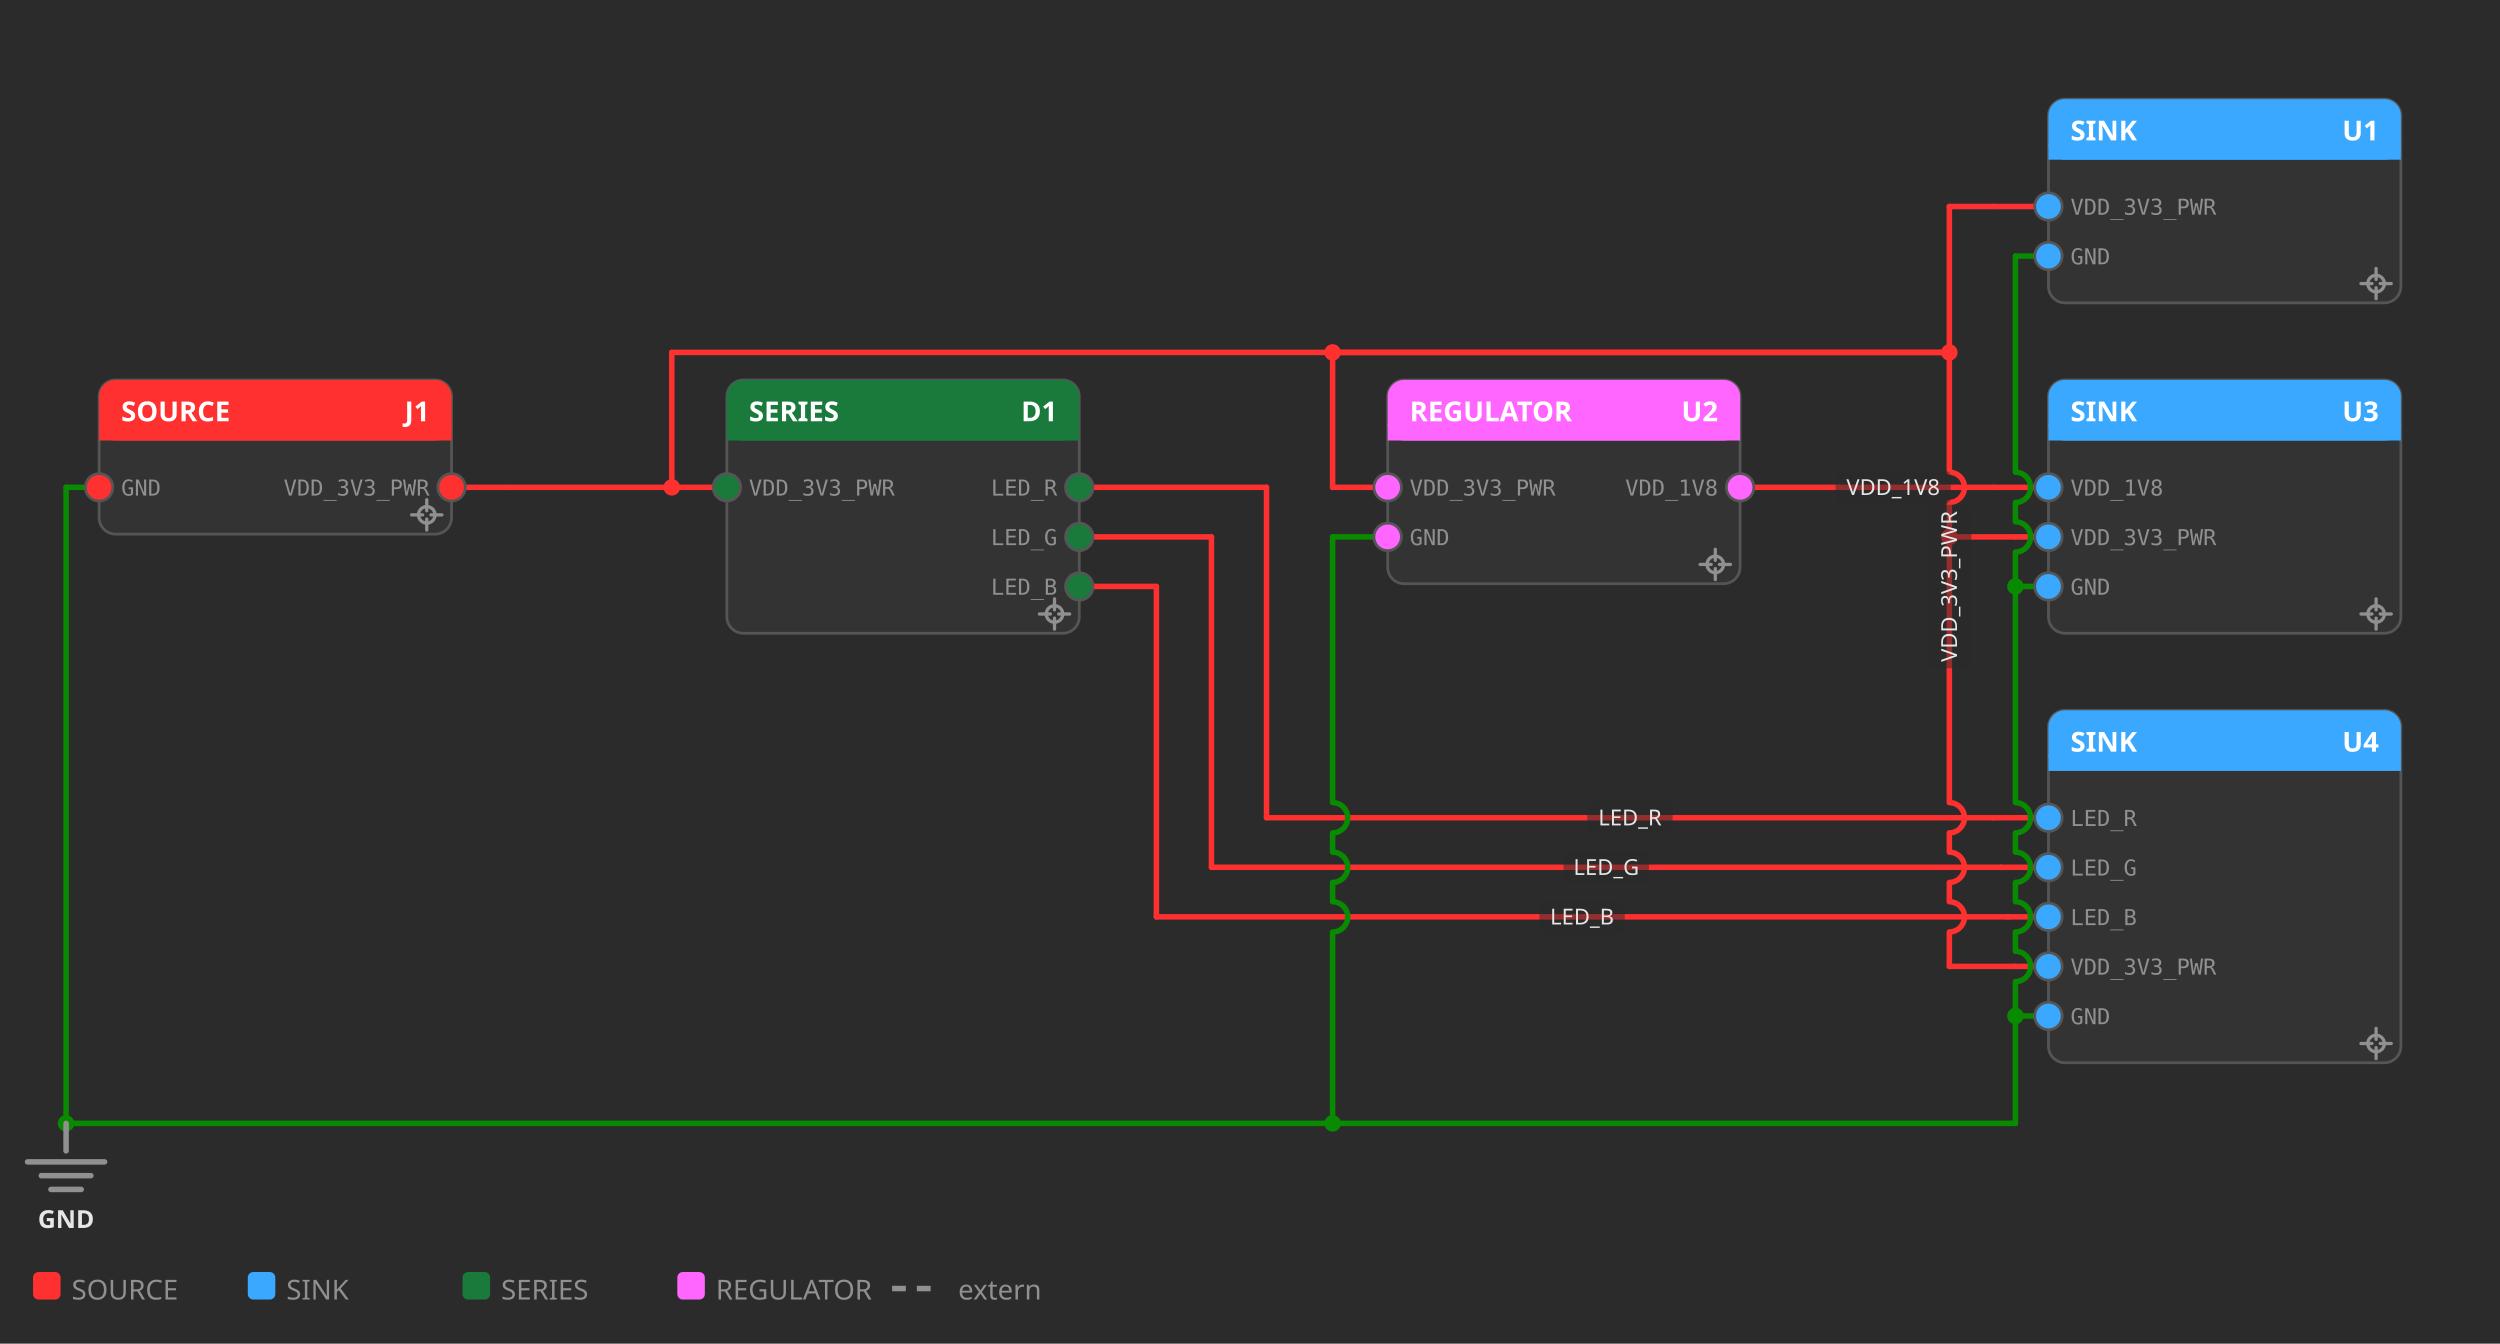
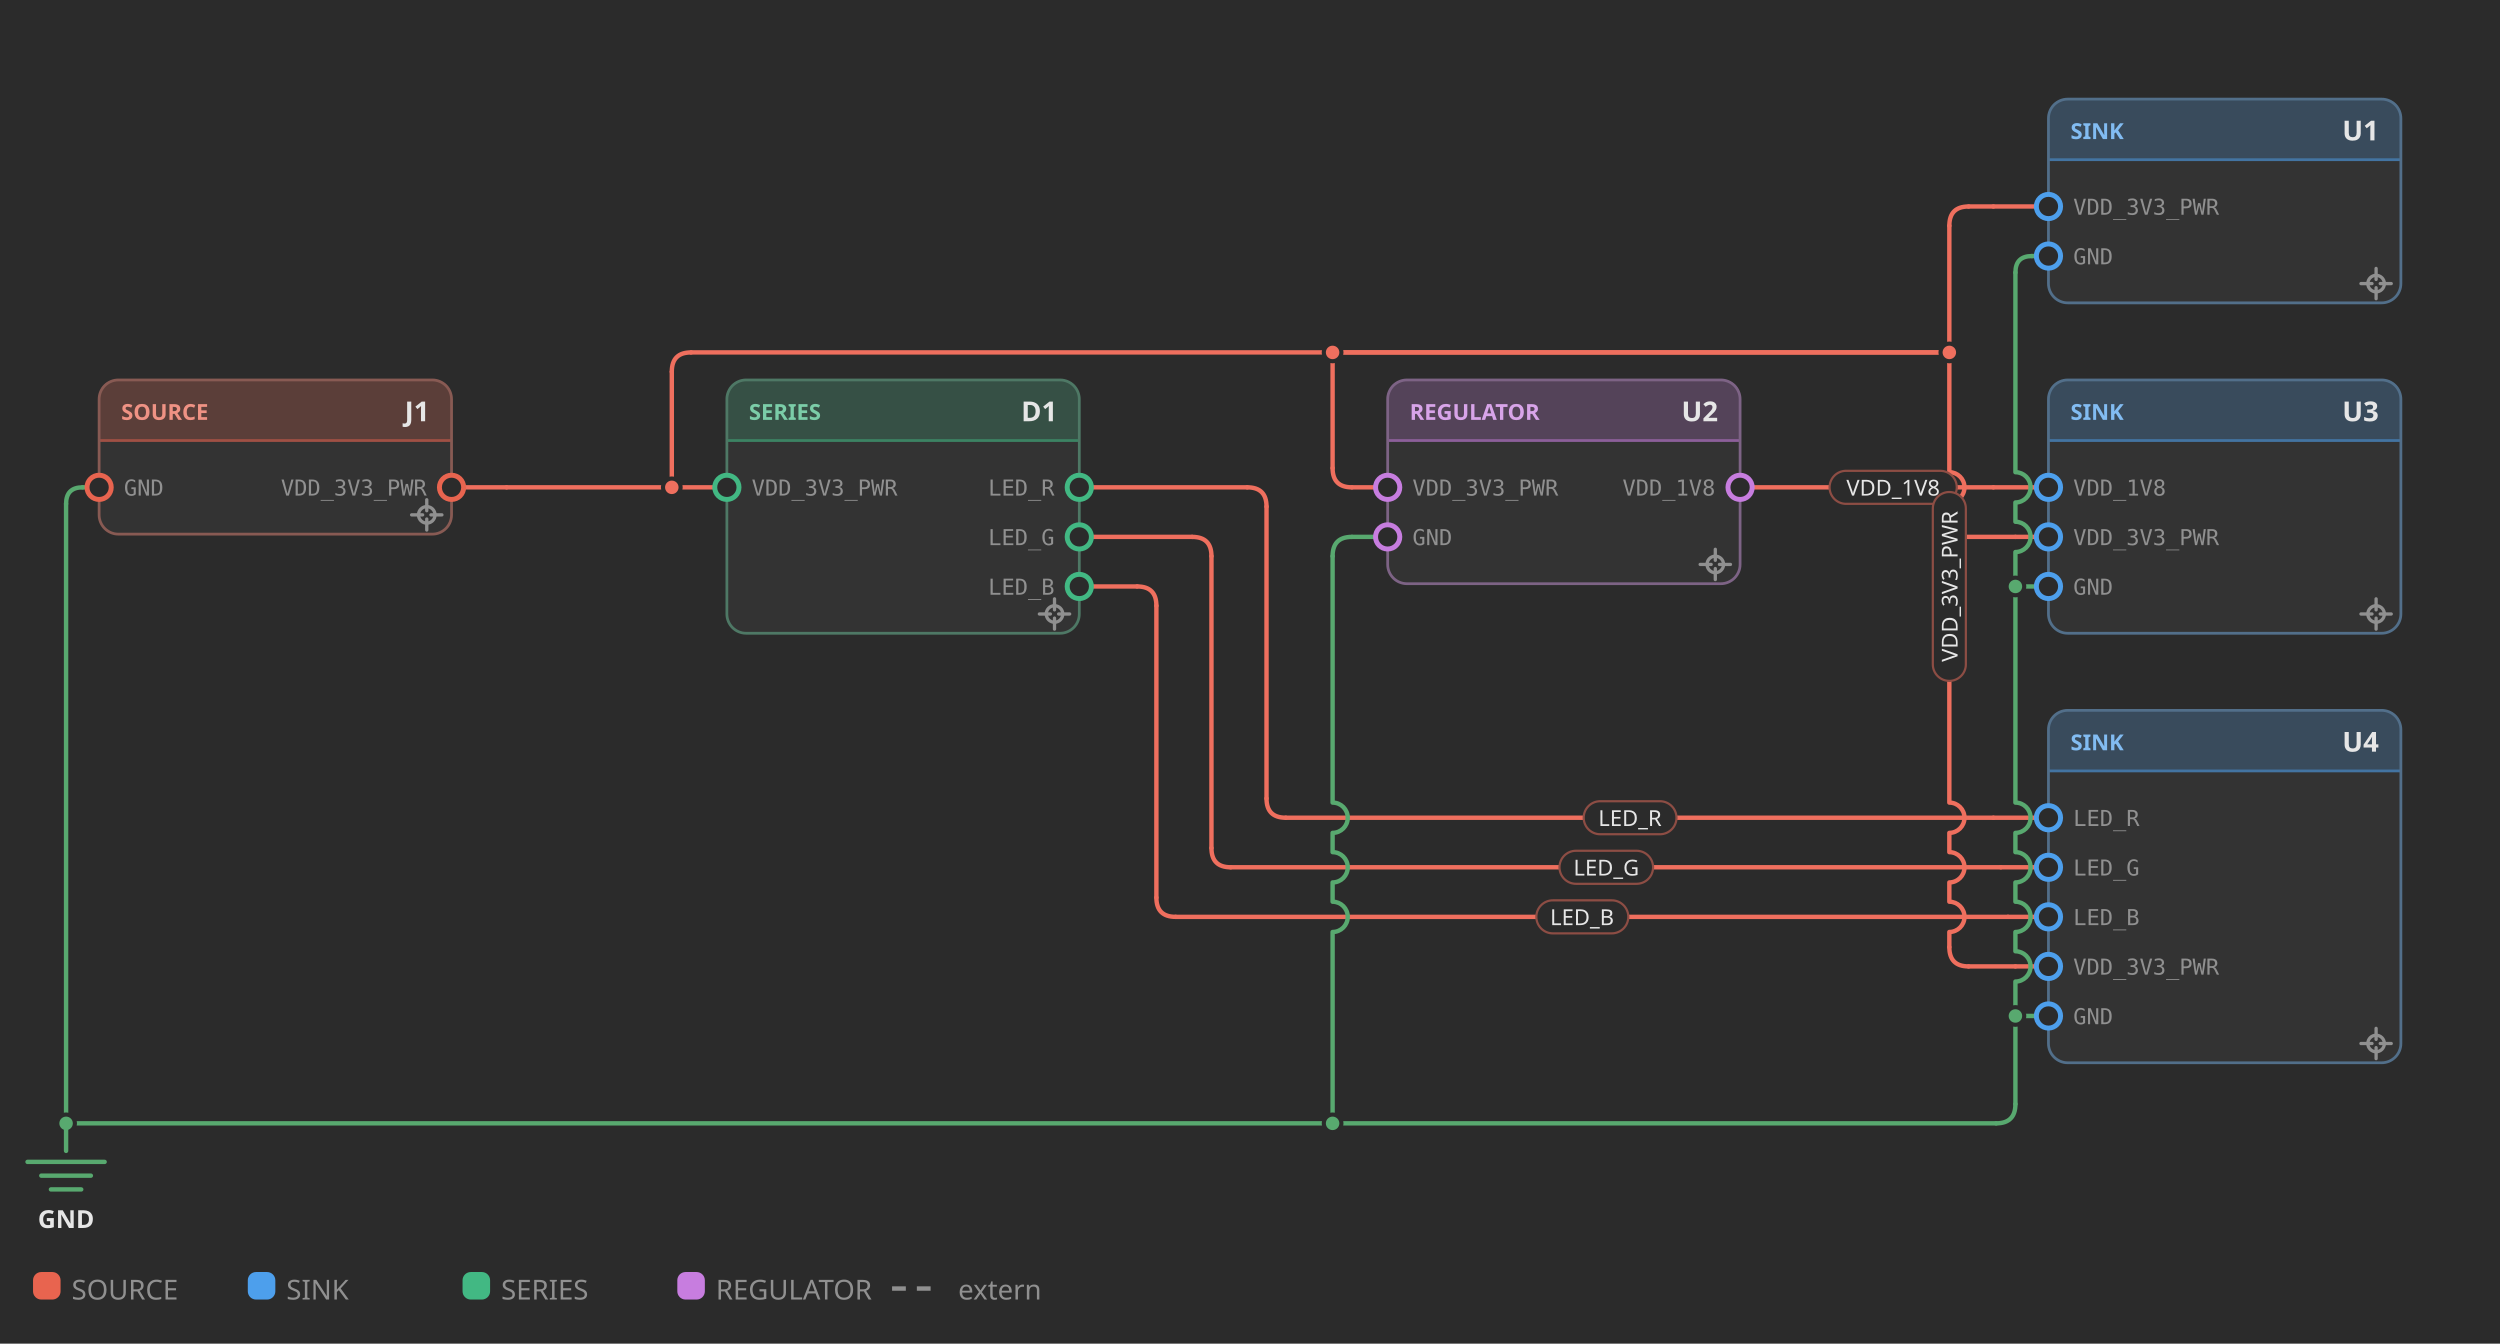
<svg xmlns="http://www.w3.org/2000/svg" width="908" height="488" viewBox="0 0 908 488">
  <rect width="100%" height="100%" fill="#2b2b2b" />
-   <line x1="392" y1="213" x2="420" y2="213" stroke="#ff3030" stroke-width="2" stroke-linecap="round" />
-   <line x1="420" y1="333" x2="729.3" y2="333" stroke="#ff3030" stroke-width="2" stroke-linecap="round" />
-   <line x1="729.3" y1="333" x2="744" y2="333" stroke="#ff3030" stroke-width="2" stroke-linecap="round" />
-   <line x1="392" y1="195" x2="440" y2="195" stroke="#ff3030" stroke-width="2" stroke-linecap="round" />
-   <line x1="440" y1="315" x2="726.7" y2="315" stroke="#ff3030" stroke-width="2" stroke-linecap="round" />
-   <line x1="726.7" y1="315" x2="744" y2="315" stroke="#ff3030" stroke-width="2" stroke-linecap="round" />
-   <line x1="392" y1="177" x2="460" y2="177" stroke="#ff3030" stroke-width="2" stroke-linecap="round" />
-   <line x1="460" y1="297" x2="724" y2="297" stroke="#ff3030" stroke-width="2" stroke-linecap="round" />
-   <line x1="724" y1="297" x2="744" y2="297" stroke="#ff3030" stroke-width="2" stroke-linecap="round" />
-   <line x1="632" y1="177" x2="668" y2="177" stroke="#ff3030" stroke-width="2" stroke-linecap="round" />
-   <line x1="668" y1="177" x2="724" y2="177" stroke="#ff3030" stroke-width="2" stroke-linecap="round" />
-   <line x1="724" y1="177" x2="744" y2="177" stroke="#ff3030" stroke-width="2" stroke-linecap="round" />
-   <line x1="164" y1="177" x2="184" y2="177" stroke="#ff3030" stroke-width="2" stroke-linecap="round" />
-   <line x1="184" y1="177" x2="244" y2="177" stroke="#ff3030" stroke-width="2" stroke-linecap="round" />
-   <line x1="244" y1="177" x2="264" y2="177" stroke="#ff3030" stroke-width="2" stroke-linecap="round" />
-   <line x1="708" y1="75" x2="724" y2="75" stroke="#ff3030" stroke-width="2" stroke-linecap="round" />
-   <line x1="724" y1="75" x2="744" y2="75" stroke="#ff3030" stroke-width="2" stroke-linecap="round" />
-   <line x1="244" y1="128" x2="708" y2="128" stroke="#ff3030" stroke-width="2" stroke-linecap="round" />
-   <line x1="484" y1="177" x2="504" y2="177" stroke="#ff3030" stroke-width="2" stroke-linecap="round" />
-   <line x1="484" y1="128" x2="708" y2="128" stroke="#ff3030" stroke-width="2" stroke-linecap="round" />
-   <line x1="708" y1="195" x2="732" y2="195" stroke="#ff3030" stroke-width="2" stroke-linecap="round" />
-   <line x1="732" y1="195" x2="744" y2="195" stroke="#ff3030" stroke-width="2" stroke-linecap="round" />
-   <line x1="708" y1="351" x2="732" y2="351" stroke="#ff3030" stroke-width="2" stroke-linecap="round" />
-   <line x1="732" y1="351" x2="744" y2="351" stroke="#ff3030" stroke-width="2" stroke-linecap="round" />
-   <line x1="24" y1="408" x2="732" y2="408" stroke="#088b00" stroke-width="2" stroke-linecap="round" />
-   <line x1="24" y1="177" x2="36" y2="177" stroke="#088b00" stroke-width="2" stroke-linecap="round" />
-   <line x1="484" y1="195" x2="504" y2="195" stroke="#088b00" stroke-width="2" stroke-linecap="round" />
-   <line x1="732" y1="93" x2="744" y2="93" stroke="#088b00" stroke-width="2" stroke-linecap="round" />
-   <line x1="732" y1="213" x2="744" y2="213" stroke="#088b00" stroke-width="2" stroke-linecap="round" />
-   <line x1="732" y1="369" x2="744" y2="369" stroke="#088b00" stroke-width="2" stroke-linecap="round" />
-   <path d="M 420,213 V 333" fill="none" stroke="#ff3030" stroke-width="2" stroke-linecap="round" stroke-linejoin="round" />
-   <path d="M 440,195 V 315" fill="none" stroke="#ff3030" stroke-width="2" stroke-linecap="round" stroke-linejoin="round" />
-   <path d="M 460,177 V 297" fill="none" stroke="#ff3030" stroke-width="2" stroke-linecap="round" stroke-linejoin="round" />
-   <path d="M 708,75 V 171.5 A 5.5,5.5 0 0 1 708,182.5 V 291.5 A 5.5,5.5 0 0 1 708,302.5 V 309.5 A 5.5,5.5 0 0 1 708,320.5 V 327.5 A 5.5,5.5 0 0 1 708,338.5 V 351" fill="none" stroke="#ff3030" stroke-width="2" stroke-linecap="round" stroke-linejoin="round" />
-   <path d="M 244,128 V 177" fill="none" stroke="#ff3030" stroke-width="2" stroke-linecap="round" stroke-linejoin="round" />
-   <path d="M 484,128 V 177" fill="none" stroke="#ff3030" stroke-width="2" stroke-linecap="round" stroke-linejoin="round" />
-   <path d="M 24,177 V 408" fill="none" stroke="#088b00" stroke-width="2" stroke-linecap="round" stroke-linejoin="round" />
-   <path d="M 484,195 V 291.5 A 5.5,5.5 0 0 1 484,302.5 V 309.5 A 5.5,5.5 0 0 1 484,320.5 V 327.5 A 5.5,5.5 0 0 1 484,338.5 V 408" fill="none" stroke="#088b00" stroke-width="2" stroke-linecap="round" stroke-linejoin="round" />
-   <path d="M 732,93 V 171.5 A 5.5,5.5 0 0 1 732,182.5 V 189.5 A 5.5,5.5 0 0 1 732,200.5 V 291.5 A 5.5,5.5 0 0 1 732,302.5 V 309.5 A 5.5,5.5 0 0 1 732,320.5 V 327.5 A 5.5,5.5 0 0 1 732,338.5 V 345.5 A 5.5,5.5 0 0 1 732,356.5 V 408" fill="none" stroke="#088b00" stroke-width="2" stroke-linecap="round" stroke-linejoin="round" />
-   <circle cx="24" cy="408" r="3" fill="#088b00" />
-   <circle cx="244" cy="177" r="3" fill="#ff3030" />
-   <circle cx="484" cy="128" r="3" fill="#ff3030" />
-   <circle cx="484" cy="408" r="3" fill="#088b00" />
-   <circle cx="708" cy="128" r="3" fill="#ff3030" />
-   <circle cx="708" cy="195" r="3" fill="#ff3030" />
-   <circle cx="732" cy="213" r="3" fill="#088b00" />
-   <circle cx="732" cy="369" r="3" fill="#088b00" />
-   <line x1="24" y1="408" x2="24" y2="418" stroke="#909090" stroke-width="2" stroke-linecap="round" />
-   <line x1="10" y1="422" x2="38" y2="422" stroke="#909090" stroke-width="2" stroke-linecap="round" />
-   <line x1="15" y1="427" x2="33" y2="427" stroke="#909090" stroke-width="2" stroke-linecap="round" />
-   <line x1="18.5" y1="432" x2="29.5" y2="432" stroke="#909090" stroke-width="2" stroke-linecap="round" />
+   <path d="M 392,213 H 413" fill="none" stroke="#ef6f5e" stroke-width="1.6" stroke-linecap="round" stroke-linejoin="round" />
+   <path d="M 427,333 H 729.3" fill="none" stroke="#ef6f5e" stroke-width="1.6" stroke-linecap="round" stroke-linejoin="round" />
+   <path d="M 729.3,333 H 744" fill="none" stroke="#ef6f5e" stroke-width="1.6" stroke-linecap="round" stroke-linejoin="round" />
+   <path d="M 392,195 H 433" fill="none" stroke="#ef6f5e" stroke-width="1.6" stroke-linecap="round" stroke-linejoin="round" />
+   <path d="M 447,315 H 726.7" fill="none" stroke="#ef6f5e" stroke-width="1.6" stroke-linecap="round" stroke-linejoin="round" />
+   <path d="M 726.7,315 H 744" fill="none" stroke="#ef6f5e" stroke-width="1.6" stroke-linecap="round" stroke-linejoin="round" />
+   <path d="M 392,177 H 453" fill="none" stroke="#ef6f5e" stroke-width="1.6" stroke-linecap="round" stroke-linejoin="round" />
+   <path d="M 467,297 H 724" fill="none" stroke="#ef6f5e" stroke-width="1.6" stroke-linecap="round" stroke-linejoin="round" />
+   <path d="M 724,297 H 744" fill="none" stroke="#ef6f5e" stroke-width="1.6" stroke-linecap="round" stroke-linejoin="round" />
+   <path d="M 632,177 H 668" fill="none" stroke="#ef6f5e" stroke-width="1.6" stroke-linecap="round" stroke-linejoin="round" />
+   <path d="M 668,177 H 724" fill="none" stroke="#ef6f5e" stroke-width="1.6" stroke-linecap="round" stroke-linejoin="round" />
+   <path d="M 724,177 H 744" fill="none" stroke="#ef6f5e" stroke-width="1.6" stroke-linecap="round" stroke-linejoin="round" />
+   <path d="M 164,177 H 184" fill="none" stroke="#ef6f5e" stroke-width="1.6" stroke-linecap="round" stroke-linejoin="round" />
+   <path d="M 184,177 H 244" fill="none" stroke="#ef6f5e" stroke-width="1.6" stroke-linecap="round" stroke-linejoin="round" />
+   <path d="M 244,177 H 264" fill="none" stroke="#ef6f5e" stroke-width="1.6" stroke-linecap="round" stroke-linejoin="round" />
+   <path d="M 715,75 H 724" fill="none" stroke="#ef6f5e" stroke-width="1.6" stroke-linecap="round" stroke-linejoin="round" />
+   <path d="M 724,75 H 744" fill="none" stroke="#ef6f5e" stroke-width="1.6" stroke-linecap="round" stroke-linejoin="round" />
+   <path d="M 251,128 H 708" fill="none" stroke="#ef6f5e" stroke-width="1.6" stroke-linecap="round" stroke-linejoin="round" />
+   <path d="M 491,177 H 504" fill="none" stroke="#ef6f5e" stroke-width="1.6" stroke-linecap="round" stroke-linejoin="round" />
+   <path d="M 484,128 H 708" fill="none" stroke="#ef6f5e" stroke-width="1.6" stroke-linecap="round" stroke-linejoin="round" />
+   <path d="M 708,195 H 732" fill="none" stroke="#ef6f5e" stroke-width="1.6" stroke-linecap="round" stroke-linejoin="round" />
+   <path d="M 732,195 H 744" fill="none" stroke="#ef6f5e" stroke-width="1.6" stroke-linecap="round" stroke-linejoin="round" />
+   <path d="M 715,351 H 732" fill="none" stroke="#ef6f5e" stroke-width="1.6" stroke-linecap="round" stroke-linejoin="round" />
+   <path d="M 732,351 H 744" fill="none" stroke="#ef6f5e" stroke-width="1.6" stroke-linecap="round" stroke-linejoin="round" />
+   <path d="M 24,408 H 725" fill="none" stroke="#58a96f" stroke-width="1.6" stroke-linecap="round" stroke-linejoin="round" />
+   <path d="M 30,177 H 36" fill="none" stroke="#58a96f" stroke-width="1.6" stroke-linecap="round" stroke-linejoin="round" />
+   <path d="M 491,195 H 504" fill="none" stroke="#58a96f" stroke-width="1.6" stroke-linecap="round" stroke-linejoin="round" />
+   <path d="M 738,93 H 744" fill="none" stroke="#58a96f" stroke-width="1.6" stroke-linecap="round" stroke-linejoin="round" />
+   <path d="M 732,213 H 744" fill="none" stroke="#58a96f" stroke-width="1.6" stroke-linecap="round" stroke-linejoin="round" />
+   <path d="M 732,369 H 744" fill="none" stroke="#58a96f" stroke-width="1.6" stroke-linecap="round" stroke-linejoin="round" />
+   <path d="M 420,220 V 326" fill="none" stroke="#ef6f5e" stroke-width="1.6" stroke-linecap="round" stroke-linejoin="round" />
+   <path d="M 440,202 V 308" fill="none" stroke="#ef6f5e" stroke-width="1.6" stroke-linecap="round" stroke-linejoin="round" />
+   <path d="M 460,184 V 290" fill="none" stroke="#ef6f5e" stroke-width="1.6" stroke-linecap="round" stroke-linejoin="round" />
+   <path d="M 708,82 V 171.5 A 5.5,5.5 0 0 1 708,182.5 V 291.5 A 5.5,5.5 0 0 1 708,302.5 V 309.5 A 5.5,5.5 0 0 1 708,320.5 V 327.5 A 5.5,5.5 0 0 1 708,338.5 V 344" fill="none" stroke="#ef6f5e" stroke-width="1.6" stroke-linecap="round" stroke-linejoin="round" />
+   <path d="M 244,135 V 177" fill="none" stroke="#ef6f5e" stroke-width="1.6" stroke-linecap="round" stroke-linejoin="round" />
+   <path d="M 484,128 V 170" fill="none" stroke="#ef6f5e" stroke-width="1.6" stroke-linecap="round" stroke-linejoin="round" />
+   <path d="M 24,183 V 408" fill="none" stroke="#58a96f" stroke-width="1.6" stroke-linecap="round" stroke-linejoin="round" />
+   <path d="M 484,202 V 291.5 A 5.5,5.5 0 0 1 484,302.5 V 309.5 A 5.5,5.5 0 0 1 484,320.5 V 327.5 A 5.5,5.5 0 0 1 484,338.5 V 408" fill="none" stroke="#58a96f" stroke-width="1.6" stroke-linecap="round" stroke-linejoin="round" />
+   <path d="M 732,99 V 171.5 A 5.5,5.5 0 0 1 732,182.5 V 189.5 A 5.5,5.5 0 0 1 732,200.5 V 291.5 A 5.5,5.5 0 0 1 732,302.5 V 309.5 A 5.5,5.5 0 0 1 732,320.5 V 327.5 A 5.5,5.5 0 0 1 732,338.5 V 345.5 A 5.5,5.5 0 0 1 732,356.5 V 401" fill="none" stroke="#58a96f" stroke-width="1.6" stroke-linecap="round" stroke-linejoin="round" />
+   <path d="M 413,213 Q 420,213 420,220" fill="none" stroke="#ef6f5e" stroke-width="1.6" stroke-linecap="round" stroke-linejoin="round" />
+   <path d="M 427,333 Q 420,333 420,326" fill="none" stroke="#ef6f5e" stroke-width="1.6" stroke-linecap="round" stroke-linejoin="round" />
+   <path d="M 433,195 Q 440,195 440,202" fill="none" stroke="#ef6f5e" stroke-width="1.6" stroke-linecap="round" stroke-linejoin="round" />
+   <path d="M 447,315 Q 440,315 440,308" fill="none" stroke="#ef6f5e" stroke-width="1.6" stroke-linecap="round" stroke-linejoin="round" />
+   <path d="M 453,177 Q 460,177 460,184" fill="none" stroke="#ef6f5e" stroke-width="1.6" stroke-linecap="round" stroke-linejoin="round" />
+   <path d="M 467,297 Q 460,297 460,290" fill="none" stroke="#ef6f5e" stroke-width="1.6" stroke-linecap="round" stroke-linejoin="round" />
+   <path d="M 715,75 Q 708,75 708,82" fill="none" stroke="#ef6f5e" stroke-width="1.6" stroke-linecap="round" stroke-linejoin="round" />
+   <path d="M 251,128 Q 244,128 244,135" fill="none" stroke="#ef6f5e" stroke-width="1.6" stroke-linecap="round" stroke-linejoin="round" />
+   <path d="M 491,177 Q 484,177 484,170" fill="none" stroke="#ef6f5e" stroke-width="1.6" stroke-linecap="round" stroke-linejoin="round" />
+   <path d="M 715,351 Q 708,351 708,344" fill="none" stroke="#ef6f5e" stroke-width="1.6" stroke-linecap="round" stroke-linejoin="round" />
+   <path d="M 725,408 Q 732,408 732,401" fill="none" stroke="#58a96f" stroke-width="1.6" stroke-linecap="round" stroke-linejoin="round" />
+   <path d="M 30,177 Q 24,177 24,183" fill="none" stroke="#58a96f" stroke-width="1.6" stroke-linecap="round" stroke-linejoin="round" />
+   <path d="M 491,195 Q 484,195 484,202" fill="none" stroke="#58a96f" stroke-width="1.6" stroke-linecap="round" stroke-linejoin="round" />
+   <path d="M 738,93 Q 732,93 732,99" fill="none" stroke="#58a96f" stroke-width="1.6" stroke-linecap="round" stroke-linejoin="round" />
+   <circle cx="24" cy="408" r="3.2" fill="#58a96f" stroke="#2b2b2b" stroke-width="1.5" />
+   <circle cx="244" cy="177" r="3.2" fill="#ef6f5e" stroke="#2b2b2b" stroke-width="1.5" />
+   <circle cx="484" cy="128" r="3.2" fill="#ef6f5e" stroke="#2b2b2b" stroke-width="1.5" />
+   <circle cx="484" cy="408" r="3.2" fill="#58a96f" stroke="#2b2b2b" stroke-width="1.5" />
+   <circle cx="708" cy="128" r="3.2" fill="#ef6f5e" stroke="#2b2b2b" stroke-width="1.5" />
+   <circle cx="708" cy="195" r="3.2" fill="#ef6f5e" stroke="#2b2b2b" stroke-width="1.5" />
+   <circle cx="732" cy="213" r="3.2" fill="#58a96f" stroke="#2b2b2b" stroke-width="1.5" />
+   <circle cx="732" cy="369" r="3.2" fill="#58a96f" stroke="#2b2b2b" stroke-width="1.5" />
+   <line x1="24" y1="408" x2="24" y2="418" stroke="#58a96f" stroke-width="1.6" stroke-linecap="round" />
+   <line x1="10" y1="422" x2="38" y2="422" stroke="#58a96f" stroke-width="1.6" stroke-linecap="round" />
+   <line x1="15" y1="427" x2="33" y2="427" stroke="#58a96f" stroke-width="1.6" stroke-linecap="round" />
+   <line x1="18.5" y1="432" x2="29.5" y2="432" stroke="#58a96f" stroke-width="1.6" stroke-linecap="round" />
  <text x="24" y="446" text-anchor="middle" fill="#e6e6e6" font-family="Segoe UI,sans-serif" font-size="9" font-weight="600">GND</text>
-   <rect class="topo-hit" data-label="J1" x="36" y="138" width="128" height="56" rx="6" fill="#333333" stroke="#555555" stroke-width="1" />
-   <rect x="36" y="138" width="128" height="22" rx="6" fill="#ff3030" />
-   <rect x="36" y="154" width="128" height="6" fill="#ff3030" />
-   <text x="44" y="153" fill="#ffffff" font-family="Segoe UI,sans-serif" font-size="10" font-weight="600">SOURCE</text>
-   <text x="156" y="153" fill="#ffffff" text-anchor="end" font-family="Segoe UI,sans-serif" font-size="10" font-weight="600">J1</text>
+   <rect class="topo-hit" data-label="J1" x="36" y="138" width="128" height="56" rx="7" fill="#333333" />
+   <path d="M 36,160 V 145 Q 36,138 43,138 H 157 Q 164,138 164,145 V 160 Z" fill="#5b3e39" />
+   <line x1="36" y1="160" x2="164" y2="160" stroke="#a05044" />
+   <text class="topo-head" x="44" y="152.5" fill="#ef9284" font-family="Segoe UI,sans-serif" font-size="8" font-weight="700">SOURCE</text>
+   <text class="topo-head" x="156" y="153" text-anchor="end" fill="#e6e6e6" font-family="Segoe UI,sans-serif" font-size="10" font-weight="600">J1</text>
+   <rect x="36" y="138" width="128" height="56" rx="7" fill="none" stroke="#885a53" stroke-width="1" />
  <circle class="topo-jump" cx="155" cy="187" r="3" fill="none" stroke="#909090" stroke-width="1.2" />
  <line x1="156.5" y1="187" x2="160.5" y2="187" stroke="#909090" stroke-width="1.2" stroke-linecap="round" />
  <line x1="153.5" y1="187" x2="149.5" y2="187" stroke="#909090" stroke-width="1.2" stroke-linecap="round" />
  <line x1="155" y1="188.5" x2="155" y2="192.5" stroke="#909090" stroke-width="1.2" stroke-linecap="round" />
  <line x1="155" y1="185.5" x2="155" y2="181.5" stroke="#909090" stroke-width="1.2" stroke-linecap="round" />
-   <circle cx="164" cy="177" r="5" fill="#ff3030" stroke="#555555" stroke-width="1" />
-   <text x="156" y="180" text-anchor="end" fill="#909090" font-family="Consolas,monospace" font-size="8">VDD_3V3_PWR</text>
-   <circle cx="36" cy="177" r="5" fill="#ff3030" stroke="#555555" stroke-width="1" />
-   <text x="44" y="180" text-anchor="start" fill="#909090" font-family="Consolas,monospace" font-size="8">GND</text>
-   <rect class="topo-hit" data-label="D1" x="264" y="138" width="128" height="92" rx="6" fill="#333333" stroke="#555555" stroke-width="1" />
-   <rect x="264" y="138" width="128" height="22" rx="6" fill="#1a7a3c" />
-   <rect x="264" y="154" width="128" height="6" fill="#1a7a3c" />
-   <text x="272" y="153" fill="#ffffff" font-family="Segoe UI,sans-serif" font-size="10" font-weight="600">SERIES</text>
-   <text x="384" y="153" fill="#ffffff" text-anchor="end" font-family="Segoe UI,sans-serif" font-size="10" font-weight="600">D1</text>
+   <circle cx="164" cy="177" r="4.4" fill="#2b2b2b" stroke="#e8644f" stroke-width="1.8" />
+   <text x="155" y="180" text-anchor="end" fill="#909090" font-family="Consolas,monospace" font-size="8">VDD_3V3_PWR</text>
+   <circle cx="36" cy="177" r="4.4" fill="#2b2b2b" stroke="#e8644f" stroke-width="1.8" />
+   <text x="45" y="180" fill="#909090" font-family="Consolas,monospace" font-size="8">GND</text>
+   <rect class="topo-hit" data-label="D1" x="264" y="138" width="128" height="92" rx="7" fill="#333333" />
+   <path d="M 264,160 V 145 Q 264,138 271,138 H 385 Q 392,138 392,145 V 160 Z" fill="#365045" />
+   <line x1="264" y1="160" x2="392" y2="160" stroke="#3c8363" />
+   <text class="topo-head" x="272" y="152.5" fill="#7bcda8" font-family="Segoe UI,sans-serif" font-size="8" font-weight="700">SERIES</text>
+   <text class="topo-head" x="384" y="153" text-anchor="end" fill="#e6e6e6" font-family="Segoe UI,sans-serif" font-size="10" font-weight="600">D1</text>
+   <rect x="264" y="138" width="128" height="92" rx="7" fill="none" stroke="#4e7865" stroke-width="1" />
  <circle class="topo-jump" cx="383" cy="223" r="3" fill="none" stroke="#909090" stroke-width="1.2" />
  <line x1="384.5" y1="223" x2="388.5" y2="223" stroke="#909090" stroke-width="1.2" stroke-linecap="round" />
  <line x1="381.5" y1="223" x2="377.5" y2="223" stroke="#909090" stroke-width="1.2" stroke-linecap="round" />
  <line x1="383" y1="224.5" x2="383" y2="228.5" stroke="#909090" stroke-width="1.2" stroke-linecap="round" />
  <line x1="383" y1="221.5" x2="383" y2="217.5" stroke="#909090" stroke-width="1.2" stroke-linecap="round" />
-   <circle cx="264" cy="177" r="5" fill="#1a7a3c" stroke="#555555" stroke-width="1" />
-   <text x="272" y="180" text-anchor="start" fill="#909090" font-family="Consolas,monospace" font-size="8">VDD_3V3_PWR</text>
-   <circle cx="392" cy="177" r="5" fill="#1a7a3c" stroke="#555555" stroke-width="1" />
-   <text x="384" y="180" text-anchor="end" fill="#909090" font-family="Consolas,monospace" font-size="8">LED_R</text>
-   <circle cx="392" cy="195" r="5" fill="#1a7a3c" stroke="#555555" stroke-width="1" />
-   <text x="384" y="198" text-anchor="end" fill="#909090" font-family="Consolas,monospace" font-size="8">LED_G</text>
-   <circle cx="392" cy="213" r="5" fill="#1a7a3c" stroke="#555555" stroke-width="1" />
-   <text x="384" y="216" text-anchor="end" fill="#909090" font-family="Consolas,monospace" font-size="8">LED_B</text>
-   <rect class="topo-hit" data-label="U2" x="504" y="138" width="128" height="74" rx="6" fill="#333333" stroke="#555555" stroke-width="1" />
-   <rect x="504" y="138" width="128" height="22" rx="6" fill="#ff66ff" />
-   <rect x="504" y="154" width="128" height="6" fill="#ff66ff" />
-   <text x="512" y="153" fill="#ffffff" font-family="Segoe UI,sans-serif" font-size="10" font-weight="600">REGULATOR</text>
-   <text x="624" y="153" fill="#ffffff" text-anchor="end" font-family="Segoe UI,sans-serif" font-size="10" font-weight="600">U2</text>
+   <circle cx="264" cy="177" r="4.4" fill="#2b2b2b" stroke="#42b883" stroke-width="1.8" />
+   <text x="273" y="180" fill="#909090" font-family="Consolas,monospace" font-size="8">VDD_3V3_PWR</text>
+   <circle cx="392" cy="177" r="4.4" fill="#2b2b2b" stroke="#42b883" stroke-width="1.8" />
+   <text x="383" y="180" text-anchor="end" fill="#909090" font-family="Consolas,monospace" font-size="8">LED_R</text>
+   <circle cx="392" cy="195" r="4.4" fill="#2b2b2b" stroke="#42b883" stroke-width="1.8" />
+   <text x="383" y="198" text-anchor="end" fill="#909090" font-family="Consolas,monospace" font-size="8">LED_G</text>
+   <circle cx="392" cy="213" r="4.4" fill="#2b2b2b" stroke="#42b883" stroke-width="1.8" />
+   <text x="383" y="216" text-anchor="end" fill="#909090" font-family="Consolas,monospace" font-size="8">LED_B</text>
+   <rect class="topo-hit" data-label="U2" x="504" y="138" width="128" height="74" rx="7" fill="#333333" />
+   <path d="M 504,160 V 145 Q 504,138 511,138 H 625 Q 632,138 632,145 V 160 Z" fill="#544359" />
+   <line x1="504" y1="160" x2="632" y2="160" stroke="#8c5f9a" />
+   <text class="topo-head" x="512" y="152.5" fill="#d8a4e9" font-family="Segoe UI,sans-serif" font-size="8" font-weight="700">REGULATOR</text>
+   <text class="topo-head" x="624" y="153" text-anchor="end" fill="#e6e6e6" font-family="Segoe UI,sans-serif" font-size="10" font-weight="600">U2</text>
+   <rect x="504" y="138" width="128" height="74" rx="7" fill="none" stroke="#7d6385" stroke-width="1" />
  <circle class="topo-jump" cx="623" cy="205" r="3" fill="none" stroke="#909090" stroke-width="1.2" />
  <line x1="624.5" y1="205" x2="628.5" y2="205" stroke="#909090" stroke-width="1.2" stroke-linecap="round" />
  <line x1="621.5" y1="205" x2="617.5" y2="205" stroke="#909090" stroke-width="1.2" stroke-linecap="round" />
  <line x1="623" y1="206.5" x2="623" y2="210.5" stroke="#909090" stroke-width="1.2" stroke-linecap="round" />
  <line x1="623" y1="203.5" x2="623" y2="199.5" stroke="#909090" stroke-width="1.2" stroke-linecap="round" />
-   <circle cx="504" cy="177" r="5" fill="#ff66ff" stroke="#555555" stroke-width="1" />
-   <text x="512" y="180" text-anchor="start" fill="#909090" font-family="Consolas,monospace" font-size="8">VDD_3V3_PWR</text>
-   <circle cx="632" cy="177" r="5" fill="#ff66ff" stroke="#555555" stroke-width="1" />
-   <text x="624" y="180" text-anchor="end" fill="#909090" font-family="Consolas,monospace" font-size="8">VDD_1V8</text>
-   <circle cx="504" cy="195" r="5" fill="#ff66ff" stroke="#555555" stroke-width="1" />
-   <text x="512" y="198" text-anchor="start" fill="#909090" font-family="Consolas,monospace" font-size="8">GND</text>
-   <rect class="topo-hit" data-label="U1" x="744" y="36" width="128" height="74" rx="6" fill="#333333" stroke="#555555" stroke-width="1" />
-   <rect x="744" y="36" width="128" height="22" rx="6" fill="#3aa8ff" />
-   <rect x="744" y="52" width="128" height="6" fill="#3aa8ff" />
-   <text x="752" y="51" fill="#ffffff" font-family="Segoe UI,sans-serif" font-size="10" font-weight="600">SINK</text>
-   <text x="864" y="51" fill="#ffffff" text-anchor="end" font-family="Segoe UI,sans-serif" font-size="10" font-weight="600">U1</text>
+   <circle cx="504" cy="177" r="4.4" fill="#2b2b2b" stroke="#c77ddf" stroke-width="1.8" />
+   <text x="513" y="180" fill="#909090" font-family="Consolas,monospace" font-size="8">VDD_3V3_PWR</text>
+   <circle cx="632" cy="177" r="4.4" fill="#2b2b2b" stroke="#c77ddf" stroke-width="1.8" />
+   <text x="623" y="180" text-anchor="end" fill="#909090" font-family="Consolas,monospace" font-size="8">VDD_1V8</text>
+   <circle cx="504" cy="195" r="4.4" fill="#2b2b2b" stroke="#c77ddf" stroke-width="1.8" />
+   <text x="513" y="198" fill="#909090" font-family="Consolas,monospace" font-size="8">GND</text>
+   <rect class="topo-hit" data-label="U1" x="744" y="36" width="128" height="74" rx="7" fill="#333333" />
+   <path d="M 744,58 V 43 Q 744,36 751,36 H 865 Q 872,36 872,43 V 58 Z" fill="#394b5c" />
+   <line x1="744" y1="58" x2="872" y2="58" stroke="#4374a2" />
+   <text class="topo-head" x="752" y="50.5" fill="#82bcf2" font-family="Segoe UI,sans-serif" font-size="8" font-weight="700">SINK</text>
+   <text class="topo-head" x="864" y="51" text-anchor="end" fill="#e6e6e6" font-family="Segoe UI,sans-serif" font-size="10" font-weight="600">U1</text>
+   <rect x="744" y="36" width="128" height="74" rx="7" fill="none" stroke="#526f8a" stroke-width="1" />
  <circle class="topo-jump" cx="863" cy="103" r="3" fill="none" stroke="#909090" stroke-width="1.2" />
  <line x1="864.5" y1="103" x2="868.5" y2="103" stroke="#909090" stroke-width="1.2" stroke-linecap="round" />
  <line x1="861.5" y1="103" x2="857.5" y2="103" stroke="#909090" stroke-width="1.2" stroke-linecap="round" />
  <line x1="863" y1="104.5" x2="863" y2="108.5" stroke="#909090" stroke-width="1.2" stroke-linecap="round" />
  <line x1="863" y1="101.5" x2="863" y2="97.5" stroke="#909090" stroke-width="1.2" stroke-linecap="round" />
-   <circle cx="744" cy="75" r="5" fill="#3aa8ff" stroke="#555555" stroke-width="1" />
-   <text x="752" y="78" text-anchor="start" fill="#909090" font-family="Consolas,monospace" font-size="8">VDD_3V3_PWR</text>
-   <circle cx="744" cy="93" r="5" fill="#3aa8ff" stroke="#555555" stroke-width="1" />
-   <text x="752" y="96" text-anchor="start" fill="#909090" font-family="Consolas,monospace" font-size="8">GND</text>
-   <rect class="topo-hit" data-label="U3" x="744" y="138" width="128" height="92" rx="6" fill="#333333" stroke="#555555" stroke-width="1" />
-   <rect x="744" y="138" width="128" height="22" rx="6" fill="#3aa8ff" />
-   <rect x="744" y="154" width="128" height="6" fill="#3aa8ff" />
-   <text x="752" y="153" fill="#ffffff" font-family="Segoe UI,sans-serif" font-size="10" font-weight="600">SINK</text>
-   <text x="864" y="153" fill="#ffffff" text-anchor="end" font-family="Segoe UI,sans-serif" font-size="10" font-weight="600">U3</text>
+   <circle cx="744" cy="75" r="4.4" fill="#2b2b2b" stroke="#4d9fec" stroke-width="1.8" />
+   <text x="753" y="78" fill="#909090" font-family="Consolas,monospace" font-size="8">VDD_3V3_PWR</text>
+   <circle cx="744" cy="93" r="4.4" fill="#2b2b2b" stroke="#4d9fec" stroke-width="1.8" />
+   <text x="753" y="96" fill="#909090" font-family="Consolas,monospace" font-size="8">GND</text>
+   <rect class="topo-hit" data-label="U3" x="744" y="138" width="128" height="92" rx="7" fill="#333333" />
+   <path d="M 744,160 V 145 Q 744,138 751,138 H 865 Q 872,138 872,145 V 160 Z" fill="#394b5c" />
+   <line x1="744" y1="160" x2="872" y2="160" stroke="#4374a2" />
+   <text class="topo-head" x="752" y="152.5" fill="#82bcf2" font-family="Segoe UI,sans-serif" font-size="8" font-weight="700">SINK</text>
+   <text class="topo-head" x="864" y="153" text-anchor="end" fill="#e6e6e6" font-family="Segoe UI,sans-serif" font-size="10" font-weight="600">U3</text>
+   <rect x="744" y="138" width="128" height="92" rx="7" fill="none" stroke="#526f8a" stroke-width="1" />
  <circle class="topo-jump" cx="863" cy="223" r="3" fill="none" stroke="#909090" stroke-width="1.2" />
  <line x1="864.5" y1="223" x2="868.5" y2="223" stroke="#909090" stroke-width="1.2" stroke-linecap="round" />
  <line x1="861.5" y1="223" x2="857.5" y2="223" stroke="#909090" stroke-width="1.2" stroke-linecap="round" />
  <line x1="863" y1="224.5" x2="863" y2="228.5" stroke="#909090" stroke-width="1.2" stroke-linecap="round" />
  <line x1="863" y1="221.5" x2="863" y2="217.5" stroke="#909090" stroke-width="1.2" stroke-linecap="round" />
-   <circle cx="744" cy="177" r="5" fill="#3aa8ff" stroke="#555555" stroke-width="1" />
-   <text x="752" y="180" text-anchor="start" fill="#909090" font-family="Consolas,monospace" font-size="8">VDD_1V8</text>
-   <circle cx="744" cy="195" r="5" fill="#3aa8ff" stroke="#555555" stroke-width="1" />
-   <text x="752" y="198" text-anchor="start" fill="#909090" font-family="Consolas,monospace" font-size="8">VDD_3V3_PWR</text>
-   <circle cx="744" cy="213" r="5" fill="#3aa8ff" stroke="#555555" stroke-width="1" />
-   <text x="752" y="216" text-anchor="start" fill="#909090" font-family="Consolas,monospace" font-size="8">GND</text>
-   <rect class="topo-hit" data-label="U4" x="744" y="258" width="128" height="128" rx="6" fill="#333333" stroke="#555555" stroke-width="1" />
-   <rect x="744" y="258" width="128" height="22" rx="6" fill="#3aa8ff" />
-   <rect x="744" y="274" width="128" height="6" fill="#3aa8ff" />
-   <text x="752" y="273" fill="#ffffff" font-family="Segoe UI,sans-serif" font-size="10" font-weight="600">SINK</text>
-   <text x="864" y="273" fill="#ffffff" text-anchor="end" font-family="Segoe UI,sans-serif" font-size="10" font-weight="600">U4</text>
+   <circle cx="744" cy="177" r="4.4" fill="#2b2b2b" stroke="#4d9fec" stroke-width="1.8" />
+   <text x="753" y="180" fill="#909090" font-family="Consolas,monospace" font-size="8">VDD_1V8</text>
+   <circle cx="744" cy="195" r="4.4" fill="#2b2b2b" stroke="#4d9fec" stroke-width="1.8" />
+   <text x="753" y="198" fill="#909090" font-family="Consolas,monospace" font-size="8">VDD_3V3_PWR</text>
+   <circle cx="744" cy="213" r="4.4" fill="#2b2b2b" stroke="#4d9fec" stroke-width="1.8" />
+   <text x="753" y="216" fill="#909090" font-family="Consolas,monospace" font-size="8">GND</text>
+   <rect class="topo-hit" data-label="U4" x="744" y="258" width="128" height="128" rx="7" fill="#333333" />
+   <path d="M 744,280 V 265 Q 744,258 751,258 H 865 Q 872,258 872,265 V 280 Z" fill="#394b5c" />
+   <line x1="744" y1="280" x2="872" y2="280" stroke="#4374a2" />
+   <text class="topo-head" x="752" y="272.5" fill="#82bcf2" font-family="Segoe UI,sans-serif" font-size="8" font-weight="700">SINK</text>
+   <text class="topo-head" x="864" y="273" text-anchor="end" fill="#e6e6e6" font-family="Segoe UI,sans-serif" font-size="10" font-weight="600">U4</text>
+   <rect x="744" y="258" width="128" height="128" rx="7" fill="none" stroke="#526f8a" stroke-width="1" />
  <circle class="topo-jump" cx="863" cy="379" r="3" fill="none" stroke="#909090" stroke-width="1.2" />
  <line x1="864.5" y1="379" x2="868.5" y2="379" stroke="#909090" stroke-width="1.2" stroke-linecap="round" />
  <line x1="861.5" y1="379" x2="857.5" y2="379" stroke="#909090" stroke-width="1.2" stroke-linecap="round" />
  <line x1="863" y1="380.5" x2="863" y2="384.5" stroke="#909090" stroke-width="1.2" stroke-linecap="round" />
  <line x1="863" y1="377.5" x2="863" y2="373.5" stroke="#909090" stroke-width="1.2" stroke-linecap="round" />
-   <circle cx="744" cy="297" r="5" fill="#3aa8ff" stroke="#555555" stroke-width="1" />
-   <text x="752" y="300" text-anchor="start" fill="#909090" font-family="Consolas,monospace" font-size="8">LED_R</text>
-   <circle cx="744" cy="315" r="5" fill="#3aa8ff" stroke="#555555" stroke-width="1" />
-   <text x="752" y="318" text-anchor="start" fill="#909090" font-family="Consolas,monospace" font-size="8">LED_G</text>
-   <circle cx="744" cy="333" r="5" fill="#3aa8ff" stroke="#555555" stroke-width="1" />
-   <text x="752" y="336" text-anchor="start" fill="#909090" font-family="Consolas,monospace" font-size="8">LED_B</text>
-   <circle cx="744" cy="351" r="5" fill="#3aa8ff" stroke="#555555" stroke-width="1" />
-   <text x="752" y="354" text-anchor="start" fill="#909090" font-family="Consolas,monospace" font-size="8">VDD_3V3_PWR</text>
-   <circle cx="744" cy="369" r="5" fill="#3aa8ff" stroke="#555555" stroke-width="1" />
-   <text x="752" y="372" text-anchor="start" fill="#909090" font-family="Consolas,monospace" font-size="8">GND</text>
-   <rect x="559.1" y="327" width="31" height="12" fill="#2b2b2b" fill-opacity="0.5" stroke="none" rx="2" />
-   <text x="574.6" y="333" text-anchor="middle" dominant-baseline="middle" fill="#e6e6e6" font-family="Segoe UI,sans-serif" font-size="8">LED_B</text>
-   <rect x="567.9" y="309" width="31" height="12" fill="#2b2b2b" fill-opacity="0.5" stroke="none" rx="2" />
-   <text x="583.4" y="315" text-anchor="middle" dominant-baseline="middle" fill="#e6e6e6" font-family="Segoe UI,sans-serif" font-size="8">LED_G</text>
-   <rect x="576.5" y="291" width="31" height="12" fill="#2b2b2b" fill-opacity="0.5" stroke="none" rx="2" />
-   <text x="592" y="297" text-anchor="middle" dominant-baseline="middle" fill="#e6e6e6" font-family="Segoe UI,sans-serif" font-size="8">LED_R</text>
-   <rect x="666.7" y="171" width="41.8" height="12" fill="#2b2b2b" fill-opacity="0.5" stroke="none" rx="2" />
-   <text x="687.6" y="177" text-anchor="middle" dominant-baseline="middle" fill="#e6e6e6" font-family="Segoe UI,sans-serif" font-size="8">VDD_1V8</text>
-   <g transform="translate(708,213)">
-     <rect x="-8" y="-29.7" width="16" height="59.4" fill="#2b2b2b" fill-opacity="0.5" stroke="none" rx="2" />
-     <text transform="rotate(-90)" text-anchor="middle" dominant-baseline="middle" fill="#e6e6e6" font-family="Segoe UI,sans-serif" font-size="8">VDD_3V3_PWR</text>
+   <circle cx="744" cy="297" r="4.4" fill="#2b2b2b" stroke="#4d9fec" stroke-width="1.8" />
+   <text x="753" y="300" fill="#909090" font-family="Consolas,monospace" font-size="8">LED_R</text>
+   <circle cx="744" cy="315" r="4.4" fill="#2b2b2b" stroke="#4d9fec" stroke-width="1.8" />
+   <text x="753" y="318" fill="#909090" font-family="Consolas,monospace" font-size="8">LED_G</text>
+   <circle cx="744" cy="333" r="4.4" fill="#2b2b2b" stroke="#4d9fec" stroke-width="1.8" />
+   <text x="753" y="336" fill="#909090" font-family="Consolas,monospace" font-size="8">LED_B</text>
+   <circle cx="744" cy="351" r="4.4" fill="#2b2b2b" stroke="#4d9fec" stroke-width="1.8" />
+   <text x="753" y="354" fill="#909090" font-family="Consolas,monospace" font-size="8">VDD_3V3_PWR</text>
+   <circle cx="744" cy="369" r="4.4" fill="#2b2b2b" stroke="#4d9fec" stroke-width="1.8" />
+   <text x="753" y="372" fill="#909090" font-family="Consolas,monospace" font-size="8">GND</text>
+   <rect x="558" y="327" width="33.4" height="12" rx="6" fill="#2b2b2b" stroke="#8d4d44" stroke-width="0.8" />
+   <text x="574.6" y="336" text-anchor="middle" fill="#e6e6e6" font-family="Segoe UI,sans-serif" font-size="8">LED_B</text>
+   <rect x="566.4" y="309" width="34" height="12" rx="6" fill="#2b2b2b" stroke="#8d4d44" stroke-width="0.8" />
+   <text x="583.4" y="318" text-anchor="middle" fill="#e6e6e6" font-family="Segoe UI,sans-serif" font-size="8">LED_G</text>
+   <rect x="575.2" y="291" width="33.7" height="12" rx="6" fill="#2b2b2b" stroke="#8d4d44" stroke-width="0.8" />
+   <text x="592" y="300" text-anchor="middle" fill="#e6e6e6" font-family="Segoe UI,sans-serif" font-size="8">LED_R</text>
+   <rect x="664.5" y="171" width="46.2" height="12" rx="6" fill="#2b2b2b" stroke="#8d4d44" stroke-width="0.8" />
+   <text x="687.6" y="180" text-anchor="middle" fill="#e6e6e6" font-family="Segoe UI,sans-serif" font-size="8">VDD_1V8</text>
+   <g transform="translate(708,213) rotate(-90)">
+     <rect x="-34.3" y="-6" width="68.6" height="12" rx="6" fill="#2b2b2b" stroke="#8d4d44" stroke-width="0.8" />
+     <text x="0" y="3" text-anchor="middle" fill="#e6e6e6" font-family="Segoe UI,sans-serif" font-size="8">VDD_3V3_PWR</text>
  </g>
-   <rect x="12" y="462" width="10" height="10" rx="2" fill="#ff3030" />
+   <rect x="12" y="462" width="10" height="10" rx="3" fill="#e8644f" />
  <text x="26" y="472" fill="#909090" font-family="Segoe UI,sans-serif" font-size="10">SOURCE</text>
-   <rect x="90" y="462" width="10" height="10" rx="2" fill="#3aa8ff" />
+   <rect x="90" y="462" width="10" height="10" rx="3" fill="#4d9fec" />
  <text x="104" y="472" fill="#909090" font-family="Segoe UI,sans-serif" font-size="10">SINK</text>
-   <rect x="168" y="462" width="10" height="10" rx="2" fill="#1a7a3c" />
+   <rect x="168" y="462" width="10" height="10" rx="3" fill="#42b883" />
  <text x="182" y="472" fill="#909090" font-family="Segoe UI,sans-serif" font-size="10">SERIES</text>
-   <rect x="246" y="462" width="10" height="10" rx="2" fill="#ff66ff" />
+   <rect x="246" y="462" width="10" height="10" rx="3" fill="#c77ddf" />
  <text x="260" y="472" fill="#909090" font-family="Segoe UI,sans-serif" font-size="10">REGULATOR</text>
-   <line x1="324" y1="468" x2="342" y2="468" stroke="#909090" stroke-width="2" stroke-dasharray="5 4" />
+   <line x1="324" y1="468" x2="342" y2="468" stroke="#909090" stroke-width="1.6" stroke-dasharray="5 4" />
  <text x="348" y="472" fill="#909090" font-family="Segoe UI,sans-serif" font-size="10">extern</text>
</svg>
